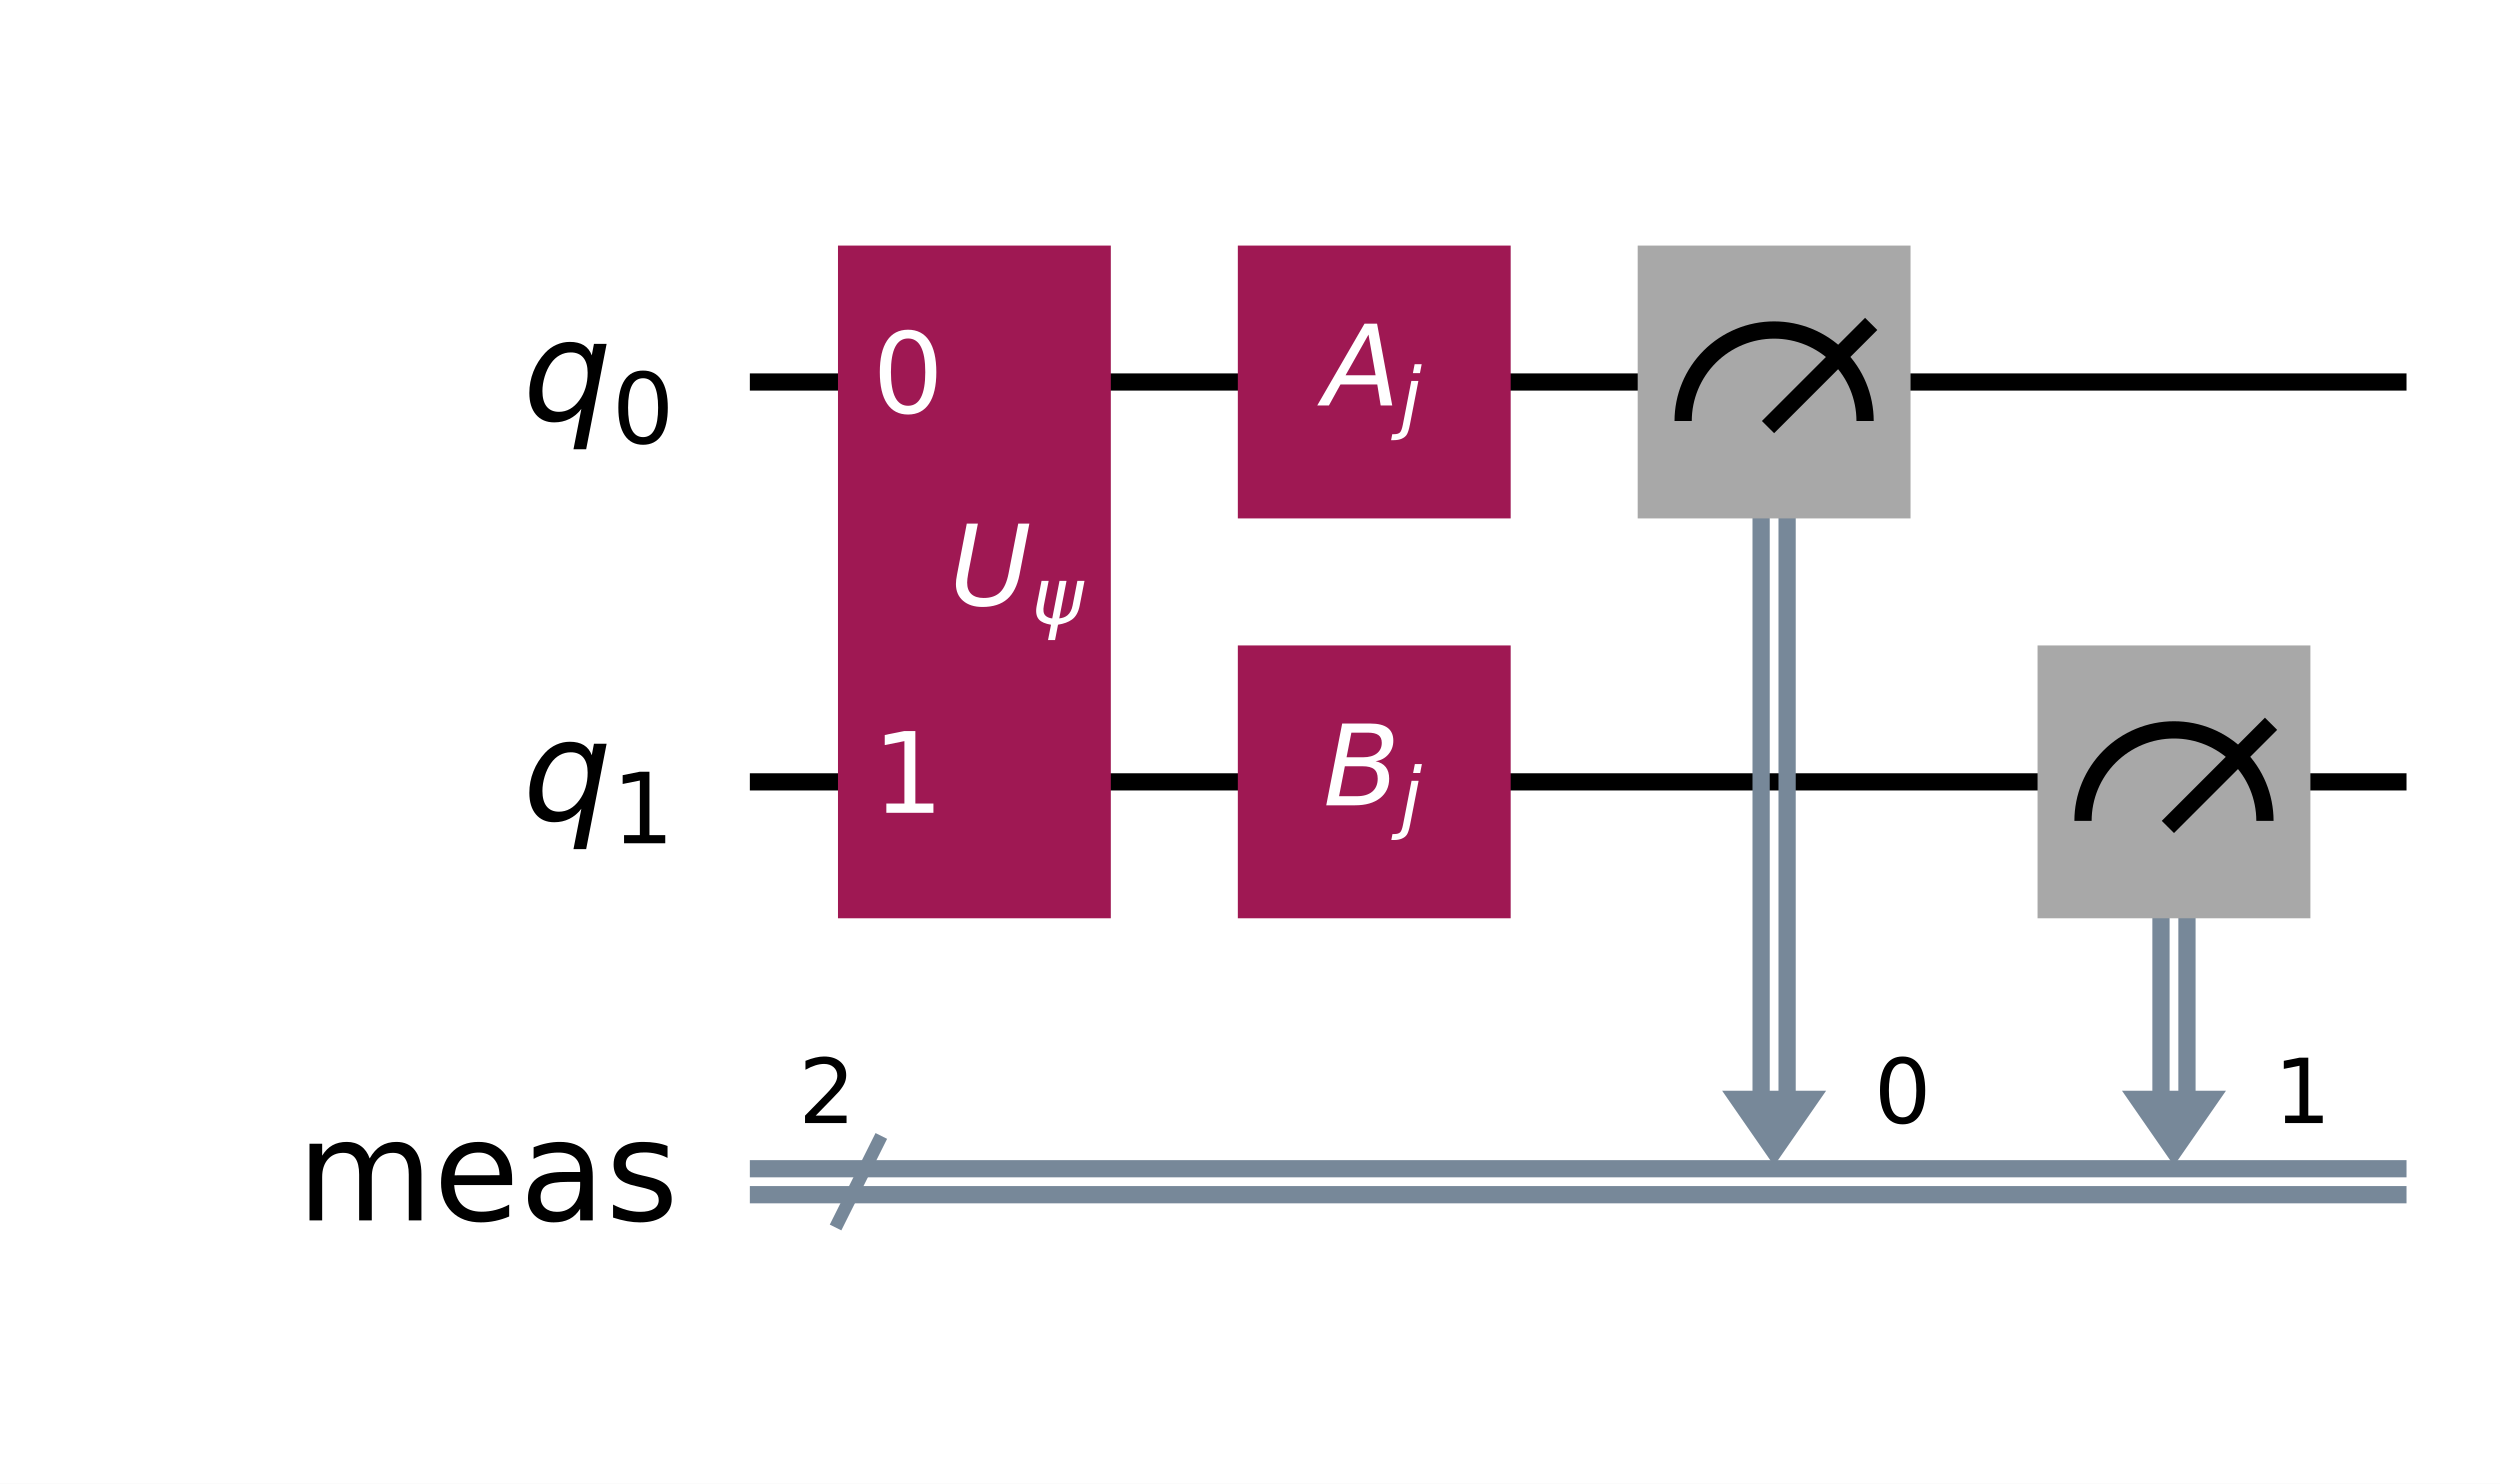
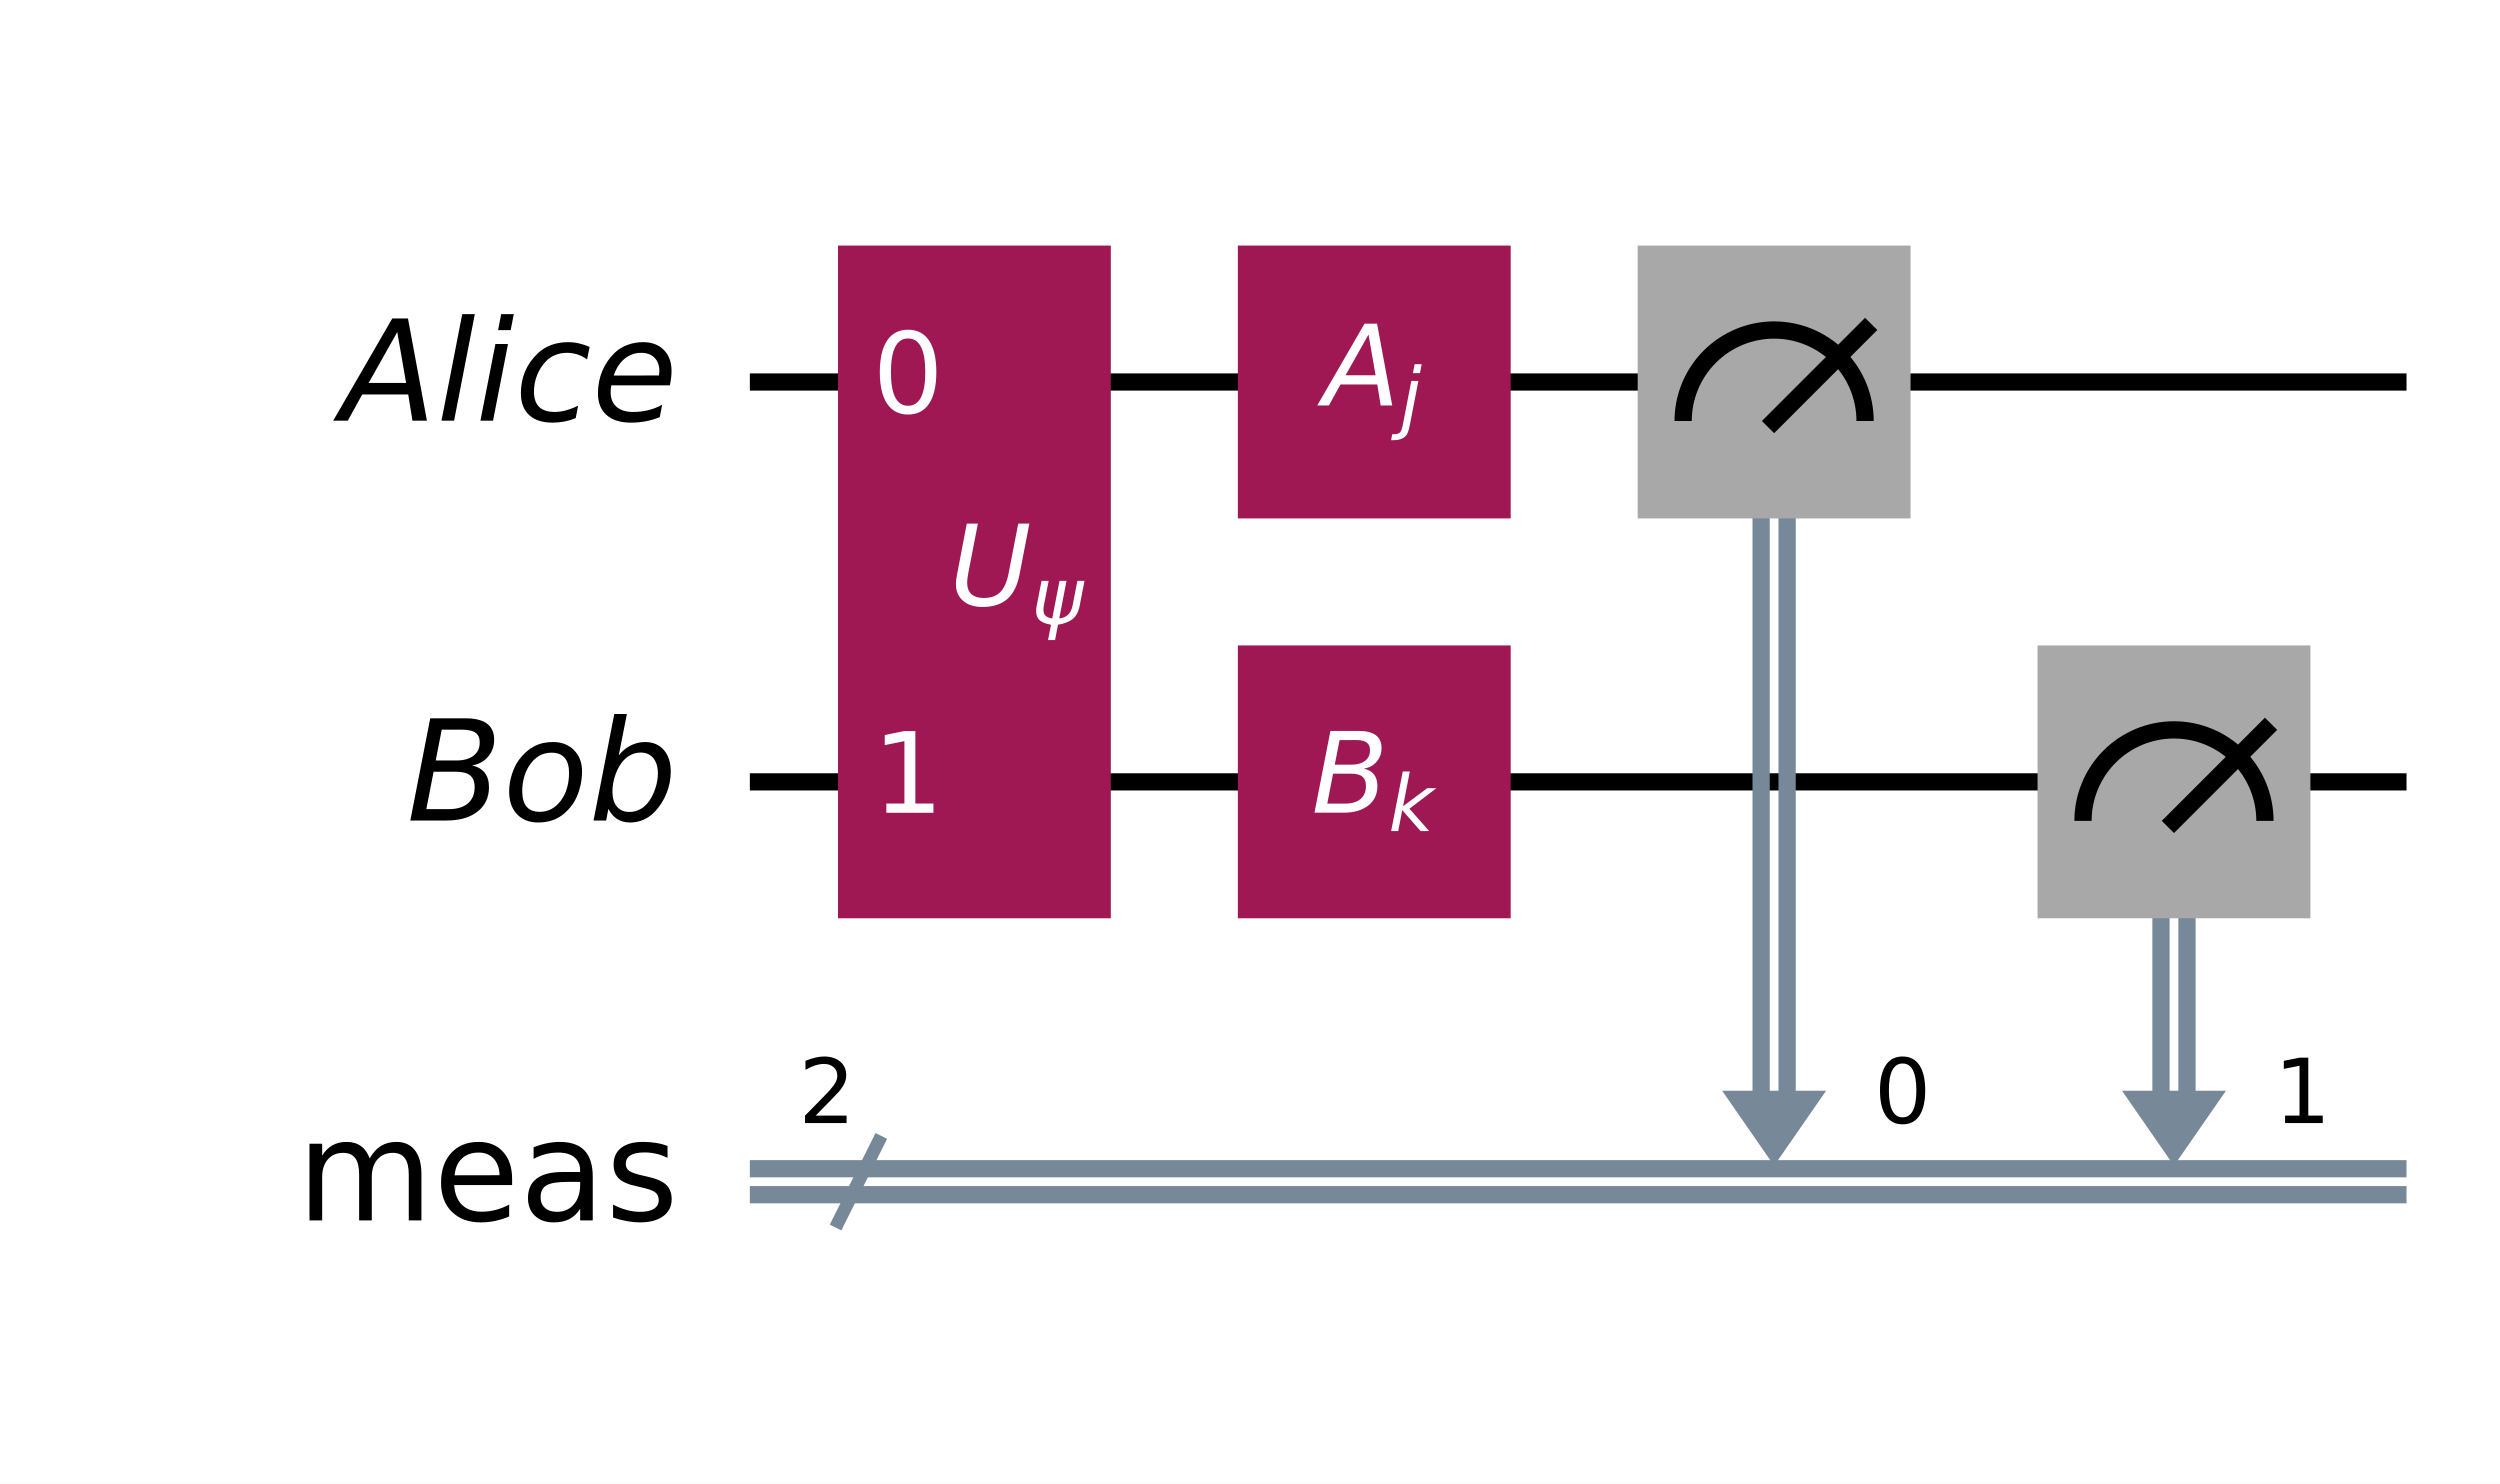
<svg xmlns="http://www.w3.org/2000/svg" xmlns:xlink="http://www.w3.org/1999/xlink" width="289.813pt" height="172.004pt" viewBox="0 0 289.813 172.004" version="1.1">
  <defs>
    <style type="text/css">*{stroke-linejoin: round; stroke-linecap: butt}</style>
  </defs>
  <g id="figure_1">
    <g id="patch_1">
      <path d="M 0 172.004  L 289.813 172.004  L 289.813 0  L 0 0  z " style="fill: #ffffff" />
    </g>
    <g id="axes_1">
      <g id="line2d_1">
-         <path d="M 87.926 44.283  L 277.977 44.283  " clip-path="url(#p1c2e504ca2)" style="fill: none; stroke: #000000; stroke-width: 2; stroke-linecap: square" />
+         <path d="M 87.926 44.283  L 277.977 44.283  " clip-path="url(#p03773cca31)" style="fill: none; stroke: #000000; stroke-width: 2; stroke-linecap: square" />
      </g>
      <g id="line2d_2">
-         <path d="M 87.926 90.637  L 277.977 90.637  " clip-path="url(#p1c2e504ca2)" style="fill: none; stroke: #000000; stroke-width: 2; stroke-linecap: square" />
+         <path d="M 87.926 90.637  L 277.977 90.637  " clip-path="url(#p03773cca31)" style="fill: none; stroke: #000000; stroke-width: 2; stroke-linecap: square" />
      </g>
      <g id="line2d_3">
-         <path d="M 97.197 141.627  L 101.832 132.356  " clip-path="url(#p1c2e504ca2)" style="fill: none; stroke: #778899; stroke-width: 1.5; stroke-linecap: square" />
+         <path d="M 97.197 141.627  L 101.832 132.356  " clip-path="url(#p03773cca31)" style="fill: none; stroke: #778899; stroke-width: 1.5; stroke-linecap: square" />
      </g>
      <g id="line2d_4">
-         <path d="M 87.926 135.485  L 277.977 135.485  " clip-path="url(#p1c2e504ca2)" style="fill: none; stroke: #778899; stroke-width: 2; stroke-linecap: square" />
+         <path d="M 87.926 135.485  L 277.977 135.485  " clip-path="url(#p03773cca31)" style="fill: none; stroke: #778899; stroke-width: 2; stroke-linecap: square" />
      </g>
      <g id="line2d_5">
-         <path d="M 87.926 138.498  L 277.977 138.498  " clip-path="url(#p1c2e504ca2)" style="fill: none; stroke: #778899; stroke-width: 2; stroke-linecap: square" />
+         <path d="M 87.926 138.498  L 277.977 138.498  " clip-path="url(#p03773cca31)" style="fill: none; stroke: #778899; stroke-width: 2; stroke-linecap: square" />
      </g>
      <g id="patch_2">
-         <path d="M 199.639 126.446  L 211.691 126.446  L 205.665 135.137  z " clip-path="url(#p1c2e504ca2)" style="fill: #778899" />
+         <path d="M 199.639 126.446  L 211.691 126.446  L 205.665 135.137  z " clip-path="url(#p03773cca31)" style="fill: #778899" />
      </g>
      <g id="patch_3">
-         <path d="M 245.993 126.446  L 258.045 126.446  L 252.019 135.137  z " clip-path="url(#p1c2e504ca2)" style="fill: #778899" />
+         <path d="M 245.993 126.446  L 258.045 126.446  L 252.019 135.137  z " clip-path="url(#p03773cca31)" style="fill: #778899" />
      </g>
      <g id="patch_4">
-         <path d="M 83.29 21.106  L -1075.56 21.106  L -1075.56 206.522  L 83.29 206.522  z " clip-path="url(#p1c2e504ca2)" style="fill: #ffffff; stroke: #ffffff; stroke-width: 1.5; stroke-linejoin: miter" />
+         <path d="M 83.29 21.106  L -1075.56 21.106  L -1075.56 206.522  L 83.29 206.522  z " clip-path="url(#p03773cca31)" style="fill: #ffffff; stroke: #ffffff; stroke-width: 1.5; stroke-linejoin: miter" />
      </g>
      <g id="line2d_6">
-         <path d="M 207.171 44.283  L 207.171 126.446  " clip-path="url(#p1c2e504ca2)" style="fill: none; stroke: #778899; stroke-width: 2; stroke-linecap: square" />
+         <path d="M 207.171 44.283  L 207.171 126.446  " clip-path="url(#p03773cca31)" style="fill: none; stroke: #778899; stroke-width: 2; stroke-linecap: square" />
      </g>
      <g id="line2d_7">
-         <path d="M 204.158 44.283  L 204.158 126.446  " clip-path="url(#p1c2e504ca2)" style="fill: none; stroke: #778899; stroke-width: 2; stroke-linecap: square" />
+         <path d="M 204.158 44.283  L 204.158 126.446  " clip-path="url(#p03773cca31)" style="fill: none; stroke: #778899; stroke-width: 2; stroke-linecap: square" />
      </g>
      <g id="line2d_8">
-         <path d="M 253.525 90.637  L 253.525 126.446  " clip-path="url(#p1c2e504ca2)" style="fill: none; stroke: #778899; stroke-width: 2; stroke-linecap: square" />
+         <path d="M 253.525 90.637  L 253.525 126.446  " clip-path="url(#p03773cca31)" style="fill: none; stroke: #778899; stroke-width: 2; stroke-linecap: square" />
      </g>
      <g id="line2d_9">
-         <path d="M 250.512 90.637  L 250.512 126.446  " clip-path="url(#p1c2e504ca2)" style="fill: none; stroke: #778899; stroke-width: 2; stroke-linecap: square" />
+         <path d="M 250.512 90.637  L 250.512 126.446  " clip-path="url(#p03773cca31)" style="fill: none; stroke: #778899; stroke-width: 2; stroke-linecap: square" />
      </g>
      <g id="patch_5">
-         <path d="M 97.892 105.702  L 128.022 105.702  L 128.022 29.218  L 97.892 29.218  z " clip-path="url(#p1c2e504ca2)" style="fill: #9f1853; stroke: #9f1853; stroke-width: 1.5; stroke-linejoin: miter" />
+         <path d="M 97.892 105.702  L 128.022 105.702  L 128.022 29.218  L 97.892 29.218  z " clip-path="url(#p03773cca31)" style="fill: #9f1853; stroke: #9f1853; stroke-width: 1.5; stroke-linejoin: miter" />
      </g>
      <g id="patch_6">
-         <path d="M 144.246 59.348  L 174.376 59.348  L 174.376 29.218  L 144.246 29.218  z " clip-path="url(#p1c2e504ca2)" style="fill: #9f1853; stroke: #9f1853; stroke-width: 1.5; stroke-linejoin: miter" />
+         <path d="M 144.246 59.348  L 174.376 59.348  L 174.376 29.218  L 144.246 29.218  z " clip-path="url(#p03773cca31)" style="fill: #9f1853; stroke: #9f1853; stroke-width: 1.5; stroke-linejoin: miter" />
      </g>
      <g id="patch_7">
-         <path d="M 144.246 105.702  L 174.376 105.702  L 174.376 75.572  L 144.246 75.572  z " clip-path="url(#p1c2e504ca2)" style="fill: #9f1853; stroke: #9f1853; stroke-width: 1.5; stroke-linejoin: miter" />
+         <path d="M 144.246 105.702  L 174.376 105.702  L 174.376 75.572  L 144.246 75.572  z " clip-path="url(#p03773cca31)" style="fill: #9f1853; stroke: #9f1853; stroke-width: 1.5; stroke-linejoin: miter" />
      </g>
      <g id="patch_8">
-         <path d="M 190.6 59.348  L 220.73 59.348  L 220.73 29.218  L 190.6 29.218  z " clip-path="url(#p1c2e504ca2)" style="fill: #a8a8a8; stroke: #a8a8a8; stroke-width: 1.5; stroke-linejoin: miter" />
+         <path d="M 190.6 59.348  L 220.73 59.348  L 220.73 29.218  L 190.6 29.218  z " clip-path="url(#p03773cca31)" style="fill: #a8a8a8; stroke: #a8a8a8; stroke-width: 1.5; stroke-linejoin: miter" />
      </g>
      <g id="patch_9">
-         <path d="M 216.21 48.803  C 216.21 46.007 215.099 43.323 213.122 41.346  C 211.145 39.369 208.461 38.257 205.665 38.257  C 202.869 38.257 200.185 39.369 198.208 41.346  C 196.231 43.323 195.119 46.007 195.119 48.803  " clip-path="url(#p1c2e504ca2)" style="fill: none; stroke: #000000; stroke-width: 2; stroke-linejoin: miter" />
+         <path d="M 216.21 48.803  C 216.21 46.007 215.099 43.323 213.122 41.346  C 211.145 39.369 208.461 38.257 205.665 38.257  C 202.869 38.257 200.185 39.369 198.208 41.346  C 196.231 43.323 195.119 46.007 195.119 48.803  " clip-path="url(#p03773cca31)" style="fill: none; stroke: #000000; stroke-width: 2; stroke-linejoin: miter" />
      </g>
      <g id="line2d_10">
-         <path d="M 205.665 48.803  L 216.21 38.257  " clip-path="url(#p1c2e504ca2)" style="fill: none; stroke: #000000; stroke-width: 2; stroke-linecap: square" />
+         <path d="M 205.665 48.803  L 216.21 38.257  " clip-path="url(#p03773cca31)" style="fill: none; stroke: #000000; stroke-width: 2; stroke-linecap: square" />
      </g>
      <g id="patch_10">
-         <path d="M 236.954 105.702  L 267.084 105.702  L 267.084 75.572  L 236.954 75.572  z " clip-path="url(#p1c2e504ca2)" style="fill: #a8a8a8; stroke: #a8a8a8; stroke-width: 1.5; stroke-linejoin: miter" />
+         <path d="M 236.954 105.702  L 267.084 105.702  L 267.084 75.572  L 236.954 75.572  z " clip-path="url(#p03773cca31)" style="fill: #a8a8a8; stroke: #a8a8a8; stroke-width: 1.5; stroke-linejoin: miter" />
      </g>
      <g id="patch_11">
-         <path d="M 262.564 95.157  C 262.564 92.361 261.453 89.677 259.476 87.7  C 257.499 85.723 254.815 84.611 252.019 84.611  C 249.223 84.611 246.539 85.723 244.562 87.7  C 242.585 89.677 241.473 92.361 241.473 95.157  " clip-path="url(#p1c2e504ca2)" style="fill: none; stroke: #000000; stroke-width: 2; stroke-linejoin: miter" />
+         <path d="M 262.564 95.157  C 262.564 92.361 261.453 89.677 259.476 87.7  C 257.499 85.723 254.815 84.611 252.019 84.611  C 249.223 84.611 246.539 85.723 244.562 87.7  C 242.585 89.677 241.473 92.361 241.473 95.157  " clip-path="url(#p03773cca31)" style="fill: none; stroke: #000000; stroke-width: 2; stroke-linejoin: miter" />
      </g>
      <g id="line2d_11">
-         <path d="M 252.019 95.157  L 262.564 84.611  " clip-path="url(#p1c2e504ca2)" style="fill: none; stroke: #000000; stroke-width: 2; stroke-linecap: square" />
+         <path d="M 252.019 95.157  L 262.564 84.611  " clip-path="url(#p03773cca31)" style="fill: none; stroke: #000000; stroke-width: 2; stroke-linecap: square" />
      </g>
      <g id="text_1">
-         <g clip-path="url(#p1c2e504ca2)">
-           <g transform="translate(60.61742 48.73418) scale(0.1625 -0.1625)">
-             <defs>
-               <path id="DejaVuSans-Oblique-71" d="M 2669 525  Q 2438 222 2123 65  Q 1809 -91 1428 -91  Q 897 -91 595 267  Q 294 625 294 1253  Q 294 1759 480 2231  Q 666 2703 1013 3078  Q 1238 3322 1530 3453  Q 1822 3584 2144 3584  Q 2531 3584 2781 3431  Q 3031 3278 3144 2969  L 3244 3494  L 3822 3494  L 2888 -1319  L 2309 -1319  L 2669 525  z M 891 1338  Q 891 875 1084 633  Q 1278 391 1644 391  Q 2188 391 2572 911  Q 2956 1431 2956 2175  Q 2956 2625 2757 2864  Q 2559 3103 2188 3103  Q 1916 3103 1684 2976  Q 1453 2850 1281 2606  Q 1100 2350 995 2006  Q 891 1663 891 1338  z " transform="scale(0.015625)" />
-               <path id="DejaVuSans-30" d="M 2034 4250  Q 1547 4250 1301 3770  Q 1056 3291 1056 2328  Q 1056 1369 1301 889  Q 1547 409 2034 409  Q 2525 409 2770 889  Q 3016 1369 3016 2328  Q 3016 3291 2770 3770  Q 2525 4250 2034 4250  z M 2034 4750  Q 2819 4750 3233 4129  Q 3647 3509 3647 2328  Q 3647 1150 3233 529  Q 2819 -91 2034 -91  Q 1250 -91 836 529  Q 422 1150 422 2328  Q 422 3509 836 4129  Q 1250 4750 2034 4750  z " transform="scale(0.015625)" />
-             </defs>
-             <use xlink:href="#DejaVuSans-Oblique-71" />
-             <use xlink:href="#DejaVuSans-30" transform="translate(63.47656 -16.40625) scale(0.7)" />
+         <g clip-path="url(#p03773cca31)">
+           <g transform="translate(39.49242 48.76718) scale(0.1625 -0.1625)">
+             <defs>
+               <path id="DejaVuSans-Oblique-41" d="M 2356 4666  L 3072 4666  L 3938 0  L 3278 0  L 3084 1197  L 984 1197  L 325 0  L -341 0  L 2356 4666  z M 2584 4044  L 1275 1722  L 2988 1722  L 2584 4044  z " transform="scale(0.015625)" />
+               <path id="DejaVuSans-Oblique-6c" d="M 1172 4863  L 1747 4863  L 800 0  L 225 0  L 1172 4863  z " transform="scale(0.015625)" />
+               <path id="DejaVuSans-Oblique-69" d="M 1172 4863  L 1747 4863  L 1606 4134  L 1031 4134  L 1172 4863  z M 909 3500  L 1484 3500  L 800 0  L 225 0  L 909 3500  z " transform="scale(0.015625)" />
+               <path id="DejaVuSans-Oblique-63" d="M 3431 3366  L 3316 2797  Q 3109 2947 2876 3022  Q 2644 3097 2394 3097  Q 2119 3097 1870 3000  Q 1622 2903 1453 2725  Q 1184 2453 1037 2087  Q 891 1722 891 1331  Q 891 859 1127 628  Q 1363 397 1844 397  Q 2081 397 2348 469  Q 2616 541 2906 684  L 2797 116  Q 2547 13 2283 -39  Q 2019 -91 1741 -91  Q 1044 -91 669 257  Q 294 606 294 1253  Q 294 1797 489 2255  Q 684 2713 1069 3078  Q 1331 3328 1684 3456  Q 2038 3584 2456 3584  Q 2700 3584 2940 3529  Q 3181 3475 3431 3366  z " transform="scale(0.015625)" />
+               <path id="DejaVuSans-Oblique-65" d="M 3078 2063  Q 3088 2113 3092 2166  Q 3097 2219 3097 2272  Q 3097 2653 2873 2875  Q 2650 3097 2266 3097  Q 1838 3097 1509 2826  Q 1181 2556 1013 2059  L 3078 2063  z M 3578 1613  L 903 1613  Q 884 1494 878 1425  Q 872 1356 872 1306  Q 872 872 1139 634  Q 1406 397 1894 397  Q 2269 397 2603 481  Q 2938 566 3225 728  L 3116 159  Q 2806 34 2476 -28  Q 2147 -91 1806 -91  Q 1078 -91 686 257  Q 294 606 294 1247  Q 294 1794 489 2264  Q 684 2734 1063 3103  Q 1306 3334 1642 3459  Q 1978 3584 2356 3584  Q 2950 3584 3301 3228  Q 3653 2872 3653 2272  Q 3653 2128 3634 1964  Q 3616 1800 3578 1613  z " transform="scale(0.015625)" />
+             </defs>
+             <use xlink:href="#DejaVuSans-Oblique-41" transform="translate(0 0.015625)" />
+             <use xlink:href="#DejaVuSans-Oblique-6c" transform="translate(68.4082 0.015625)" />
+             <use xlink:href="#DejaVuSans-Oblique-69" transform="translate(96.19141 0.015625)" />
+             <use xlink:href="#DejaVuSans-Oblique-63" transform="translate(123.9746 0.015625)" />
+             <use xlink:href="#DejaVuSans-Oblique-65" transform="translate(178.9551 0.015625)" />
          </g>
        </g>
      </g>
      <g id="text_2">
-         <g clip-path="url(#p1c2e504ca2)">
-           <g transform="translate(60.61742 95.08818) scale(0.1625 -0.1625)">
-             <defs>
-               <path id="DejaVuSans-31" d="M 794 531  L 1825 531  L 1825 4091  L 703 3866  L 703 4441  L 1819 4666  L 2450 4666  L 2450 531  L 3481 531  L 3481 0  L 794 0  L 794 531  z " transform="scale(0.015625)" />
-             </defs>
-             <use xlink:href="#DejaVuSans-Oblique-71" />
-             <use xlink:href="#DejaVuSans-31" transform="translate(63.47656 -16.40625) scale(0.7)" />
+         <g clip-path="url(#p03773cca31)">
+           <g transform="translate(47.12992 95.12118) scale(0.1625 -0.1625)">
+             <defs>
+               <path id="DejaVuSans-Oblique-42" d="M 1081 4666  L 2694 4666  Q 3350 4666 3675 4422  Q 4000 4178 4000 3688  Q 4000 3238 3720 2911  Q 3441 2584 2988 2516  Q 3375 2428 3569 2181  Q 3763 1934 3763 1522  Q 3763 819 3242 409  Q 2722 0 1819 0  L 172 0  L 1081 4666  z M 1234 2228  L 903 519  L 1919 519  Q 2491 519 2800 781  Q 3109 1044 3109 1522  Q 3109 1891 2904 2059  Q 2700 2228 2247 2228  L 1234 2228  z M 1606 4147  L 1331 2741  L 2272 2741  Q 2775 2741 3058 2959  Q 3341 3178 3341 3566  Q 3341 3869 3150 4008  Q 2959 4147 2541 4147  L 1606 4147  z " transform="scale(0.015625)" />
+               <path id="DejaVuSans-Oblique-6f" d="M 1625 -91  Q 1009 -91 651 289  Q 294 669 294 1325  Q 294 1706 417 2101  Q 541 2497 738 2766  Q 1047 3184 1428 3384  Q 1809 3584 2291 3584  Q 2888 3584 3255 3212  Q 3622 2841 3622 2241  Q 3622 1825 3500 1412  Q 3378 1000 3181 728  Q 2875 309 2494 109  Q 2113 -91 1625 -91  z M 891 1344  Q 891 869 1089 633  Q 1288 397 1691 397  Q 2269 397 2648 901  Q 3028 1406 3028 2181  Q 3028 2634 2825 2865  Q 2622 3097 2228 3097  Q 1903 3097 1650 2945  Q 1397 2794 1197 2484  Q 1050 2253 970 1956  Q 891 1659 891 1344  z " transform="scale(0.015625)" />
+               <path id="DejaVuSans-Oblique-62" d="M 3169 2138  Q 3169 2591 2961 2847  Q 2753 3103 2388 3103  Q 2122 3103 1889 2973  Q 1656 2844 1484 2597  Q 1303 2338 1198 1995  Q 1094 1653 1094 1313  Q 1094 881 1298 636  Q 1503 391 1863 391  Q 2134 391 2365 517  Q 2597 644 2772 891  Q 2950 1147 3059 1487  Q 3169 1828 3169 2138  z M 1381 2969  Q 1594 3256 1914 3420  Q 2234 3584 2584 3584  Q 3122 3584 3439 3221  Q 3756 2859 3756 2241  Q 3756 1734 3570 1259  Q 3384 784 3041 416  Q 2816 172 2522 40  Q 2228 -91 1906 -91  Q 1566 -91 1316 65  Q 1066 222 909 531  L 806 0  L 231 0  L 1178 4863  L 1753 4863  L 1381 2969  z " transform="scale(0.015625)" />
+             </defs>
+             <use xlink:href="#DejaVuSans-Oblique-42" transform="translate(0 0.015625)" />
+             <use xlink:href="#DejaVuSans-Oblique-6f" transform="translate(68.60352 0.015625)" />
+             <use xlink:href="#DejaVuSans-Oblique-62" transform="translate(129.7852 0.015625)" />
          </g>
        </g>
      </g>
      <g id="text_3">
-         <g clip-path="url(#p1c2e504ca2)">
+         <g clip-path="url(#p03773cca31)">
          <g transform="translate(92.56112 130.1929) scale(0.104 -0.104)">
            <defs>
              <path id="DejaVuSans-32" d="M 1228 531  L 3431 531  L 3431 0  L 469 0  L 469 531  Q 828 903 1448 1529  Q 2069 2156 2228 2338  Q 2531 2678 2651 2914  Q 2772 3150 2772 3378  Q 2772 3750 2511 3984  Q 2250 4219 1831 4219  Q 1534 4219 1204 4116  Q 875 4013 500 3803  L 500 4441  Q 881 4594 1212 4672  Q 1544 4750 1819 4750  Q 2544 4750 2975 4387  Q 3406 4025 3406 3419  Q 3406 3131 3298 2873  Q 3191 2616 2906 2266  Q 2828 2175 2409 1742  Q 1991 1309 1228 531  z " transform="scale(0.015625)" />
            </defs>
            <use xlink:href="#DejaVuSans-32" />
          </g>
        </g>
      </g>
      <g id="text_4">
-         <g clip-path="url(#p1c2e504ca2)">
+         <g clip-path="url(#p03773cca31)">
          <g transform="translate(34.40414 141.4752) scale(0.1625 -0.1625)">
            <defs>
              <path id="DejaVuSans-6d" d="M 3328 2828  Q 3544 3216 3844 3400  Q 4144 3584 4550 3584  Q 5097 3584 5394 3201  Q 5691 2819 5691 2113  L 5691 0  L 5113 0  L 5113 2094  Q 5113 2597 4934 2840  Q 4756 3084 4391 3084  Q 3944 3084 3684 2787  Q 3425 2491 3425 1978  L 3425 0  L 2847 0  L 2847 2094  Q 2847 2600 2669 2842  Q 2491 3084 2119 3084  Q 1678 3084 1418 2786  Q 1159 2488 1159 1978  L 1159 0  L 581 0  L 581 3500  L 1159 3500  L 1159 2956  Q 1356 3278 1631 3431  Q 1906 3584 2284 3584  Q 2666 3584 2933 3390  Q 3200 3197 3328 2828  z " transform="scale(0.015625)" />
              <path id="DejaVuSans-65" d="M 3597 1894  L 3597 1613  L 953 1613  Q 991 1019 1311 708  Q 1631 397 2203 397  Q 2534 397 2845 478  Q 3156 559 3463 722  L 3463 178  Q 3153 47 2828 -22  Q 2503 -91 2169 -91  Q 1331 -91 842 396  Q 353 884 353 1716  Q 353 2575 817 3079  Q 1281 3584 2069 3584  Q 2775 3584 3186 3129  Q 3597 2675 3597 1894  z M 3022 2063  Q 3016 2534 2758 2815  Q 2500 3097 2075 3097  Q 1594 3097 1305 2825  Q 1016 2553 972 2059  L 3022 2063  z " transform="scale(0.015625)" />
              <path id="DejaVuSans-61" d="M 2194 1759  Q 1497 1759 1228 1600  Q 959 1441 959 1056  Q 959 750 1161 570  Q 1363 391 1709 391  Q 2188 391 2477 730  Q 2766 1069 2766 1631  L 2766 1759  L 2194 1759  z M 3341 1997  L 3341 0  L 2766 0  L 2766 531  Q 2569 213 2275 61  Q 1981 -91 1556 -91  Q 1019 -91 701 211  Q 384 513 384 1019  Q 384 1609 779 1909  Q 1175 2209 1959 2209  L 2766 2209  L 2766 2266  Q 2766 2663 2505 2880  Q 2244 3097 1772 3097  Q 1472 3097 1187 3025  Q 903 2953 641 2809  L 641 3341  Q 956 3463 1253 3523  Q 1550 3584 1831 3584  Q 2591 3584 2966 3190  Q 3341 2797 3341 1997  z " transform="scale(0.015625)" />
              <path id="DejaVuSans-73" d="M 2834 3397  L 2834 2853  Q 2591 2978 2328 3040  Q 2066 3103 1784 3103  Q 1356 3103 1142 2972  Q 928 2841 928 2578  Q 928 2378 1081 2264  Q 1234 2150 1697 2047  L 1894 2003  Q 2506 1872 2764 1633  Q 3022 1394 3022 966  Q 3022 478 2636 193  Q 2250 -91 1575 -91  Q 1294 -91 989 -36  Q 684 19 347 128  L 347 722  Q 666 556 975 473  Q 1284 391 1588 391  Q 1994 391 2212 530  Q 2431 669 2431 922  Q 2431 1156 2273 1281  Q 2116 1406 1581 1522  L 1381 1569  Q 847 1681 609 1914  Q 372 2147 372 2553  Q 372 3047 722 3315  Q 1072 3584 1716 3584  Q 2034 3584 2315 3537  Q 2597 3491 2834 3397  z " transform="scale(0.015625)" />
            </defs>
            <use xlink:href="#DejaVuSans-6d" />
            <use xlink:href="#DejaVuSans-65" x="97.412" />
            <use xlink:href="#DejaVuSans-61" x="158.936" />
            <use xlink:href="#DejaVuSans-73" x="220.215" />
          </g>
        </g>
      </g>
      <g id="text_5">
-         <g clip-path="url(#p1c2e504ca2)">
+         <g clip-path="url(#p03773cca31)">
          <g style="fill: #ffffff" transform="translate(101.1366 47.87039) scale(0.13 -0.13)">
+             <defs>
+               <path id="DejaVuSans-30" d="M 2034 4250  Q 1547 4250 1301 3770  Q 1056 3291 1056 2328  Q 1056 1369 1301 889  Q 1547 409 2034 409  Q 2525 409 2770 889  Q 3016 1369 3016 2328  Q 3016 3291 2770 3770  Q 2525 4250 2034 4250  z M 2034 4750  Q 2819 4750 3233 4129  Q 3647 3509 3647 2328  Q 3647 1150 3233 529  Q 2819 -91 2034 -91  Q 1250 -91 836 529  Q 422 1150 422 2328  Q 422 3509 836 4129  Q 1250 4750 2034 4750  z " transform="scale(0.015625)" />
+             </defs>
            <use xlink:href="#DejaVuSans-30" />
          </g>
        </g>
      </g>
      <g id="text_6">
-         <g clip-path="url(#p1c2e504ca2)">
+         <g clip-path="url(#p03773cca31)">
          <g style="fill: #ffffff" transform="translate(101.1366 94.22439) scale(0.13 -0.13)">
+             <defs>
+               <path id="DejaVuSans-31" d="M 794 531  L 1825 531  L 1825 4091  L 703 3866  L 703 4441  L 1819 4666  L 2450 4666  L 2450 531  L 3481 531  L 3481 0  L 794 0  L 794 531  z " transform="scale(0.015625)" />
+             </defs>
            <use xlink:href="#DejaVuSans-31" />
          </g>
        </g>
      </g>
      <g id="text_7">
-         <g clip-path="url(#p1c2e504ca2)">
+         <g clip-path="url(#p03773cca31)">
          <g style="fill: #ffffff" transform="translate(110.0608 70.1902) scale(0.13 -0.13)">
            <defs>
              <path id="DejaVuSans-Oblique-55" d="M 991 4666  L 1625 4666  L 1075 1831  Q 1041 1641 1027 1517  Q 1013 1394 1013 1300  Q 1013 869 1253 645  Q 1494 422 1959 422  Q 2563 422 2898 753  Q 3234 1084 3378 1831  L 3928 4666  L 4563 4666  L 4000 1753  Q 3816 809 3300 359  Q 2784 -91 1888 -91  Q 1188 -91 780 261  Q 372 613 372 1216  Q 372 1325 387 1461  Q 403 1597 434 1753  L 991 4666  z " transform="scale(0.015625)" />
              <path id="DejaVuSans-Oblique-3c8" d="M 1591 -78  Q 891 38 616 341  Q 278 713 425 1472  L 819 3500  L 1400 3500  L 1009 1494  Q 900 922 1119 684  Q 1313 478 1691 434  L 2284 3500  L 2856 3500  L 2263 438  Q 2681 481 2928 688  Q 3247 950 3353 1497  L 3741 3500  L 4322 3500  L 3928 1475  Q 3775 688 3300 344  Q 2872 34 2163 -75  L 1919 -1331  L 1347 -1331  L 1591 -78  z " transform="scale(0.015625)" />
            </defs>
            <use xlink:href="#DejaVuSans-Oblique-55" transform="translate(0 0.09375)" />
            <use xlink:href="#DejaVuSans-Oblique-3c8" transform="translate(73.19336 -16.3125) scale(0.7)" />
          </g>
        </g>
      </g>
      <g id="text_8">
-         <g clip-path="url(#p1c2e504ca2)">
+         <g clip-path="url(#p03773cca31)">
          <g style="fill: #ffffff" transform="translate(153.3959 47.0132) scale(0.13 -0.13)">
            <defs>
-               <path id="DejaVuSans-Oblique-41" d="M 2356 4666  L 3072 4666  L 3938 0  L 3278 0  L 3084 1197  L 984 1197  L 325 0  L -341 0  L 2356 4666  z M 2584 4044  L 1275 1722  L 2988 1722  L 2584 4044  z " transform="scale(0.015625)" />
              <path id="DejaVuSans-Oblique-6a" d="M 928 3500  L 1503 3500  L 813 -63  L 809 -78  Q 694 -675 544 -897  Q 403 -1106 132 -1218  Q -138 -1331 -506 -1331  L -722 -1331  L -628 -844  L -481 -844  Q -144 -844 -1 -703  Q 141 -563 238 -63  L 928 3500  z M 1197 4863  L 1772 4863  L 1631 4134  L 1056 4134  L 1197 4863  z " transform="scale(0.015625)" />
            </defs>
            <use xlink:href="#DejaVuSans-Oblique-41" transform="translate(0 0.09375)" />
            <use xlink:href="#DejaVuSans-Oblique-6a" transform="translate(68.4082 -16.3125) scale(0.7)" />
          </g>
        </g>
      </g>
      <g id="text_9">
-         <g clip-path="url(#p1c2e504ca2)">
-           <g style="fill: #ffffff" transform="translate(153.3959 93.3672) scale(0.13 -0.13)">
-             <defs>
-               <path id="DejaVuSans-Oblique-42" d="M 1081 4666  L 2694 4666  Q 3350 4666 3675 4422  Q 4000 4178 4000 3688  Q 4000 3238 3720 2911  Q 3441 2584 2988 2516  Q 3375 2428 3569 2181  Q 3763 1934 3763 1522  Q 3763 819 3242 409  Q 2722 0 1819 0  L 172 0  L 1081 4666  z M 1234 2228  L 903 519  L 1919 519  Q 2491 519 2800 781  Q 3109 1044 3109 1522  Q 3109 1891 2904 2059  Q 2700 2228 2247 2228  L 1234 2228  z M 1606 4147  L 1331 2741  L 2272 2741  Q 2775 2741 3058 2959  Q 3341 3178 3341 3566  Q 3341 3869 3150 4008  Q 2959 4147 2541 4147  L 1606 4147  z " transform="scale(0.015625)" />
+         <g clip-path="url(#p03773cca31)">
+           <g style="fill: #ffffff" transform="translate(152.0309 94.22439) scale(0.13 -0.13)">
+             <defs>
+               <path id="DejaVuSans-Oblique-6b" d="M 1172 4863  L 1747 4863  L 1197 2028  L 3169 3500  L 3916 3500  L 1716 1825  L 3322 0  L 2625 0  L 1131 1709  L 800 0  L 225 0  L 1172 4863  z " transform="scale(0.015625)" />
            </defs>
            <use xlink:href="#DejaVuSans-Oblique-42" transform="translate(0 0.09375)" />
-             <use xlink:href="#DejaVuSans-Oblique-6a" transform="translate(68.60352 -16.3125) scale(0.7)" />
+             <use xlink:href="#DejaVuSans-Oblique-6b" transform="translate(68.60352 -16.3125) scale(0.7)" />
          </g>
        </g>
      </g>
      <g id="text_10">
-         <g clip-path="url(#p1c2e504ca2)">
+         <g clip-path="url(#p03773cca31)">
          <g transform="translate(217.2534 130.1929) scale(0.104 -0.104)">
            <use xlink:href="#DejaVuSans-30" />
          </g>
        </g>
      </g>
      <g id="text_11">
-         <g clip-path="url(#p1c2e504ca2)">
+         <g clip-path="url(#p03773cca31)">
          <g transform="translate(263.6074 130.1929) scale(0.104 -0.104)">
            <use xlink:href="#DejaVuSans-31" />
          </g>
        </g>
      </g>
    </g>
  </g>
  <defs>
-     <clipPath id="p1c2e504ca2">
+     <clipPath id="p03773cca31">
      <rect x="7.2" y="7.2" width="275.413" height="157.604" />
    </clipPath>
  </defs>
</svg>
